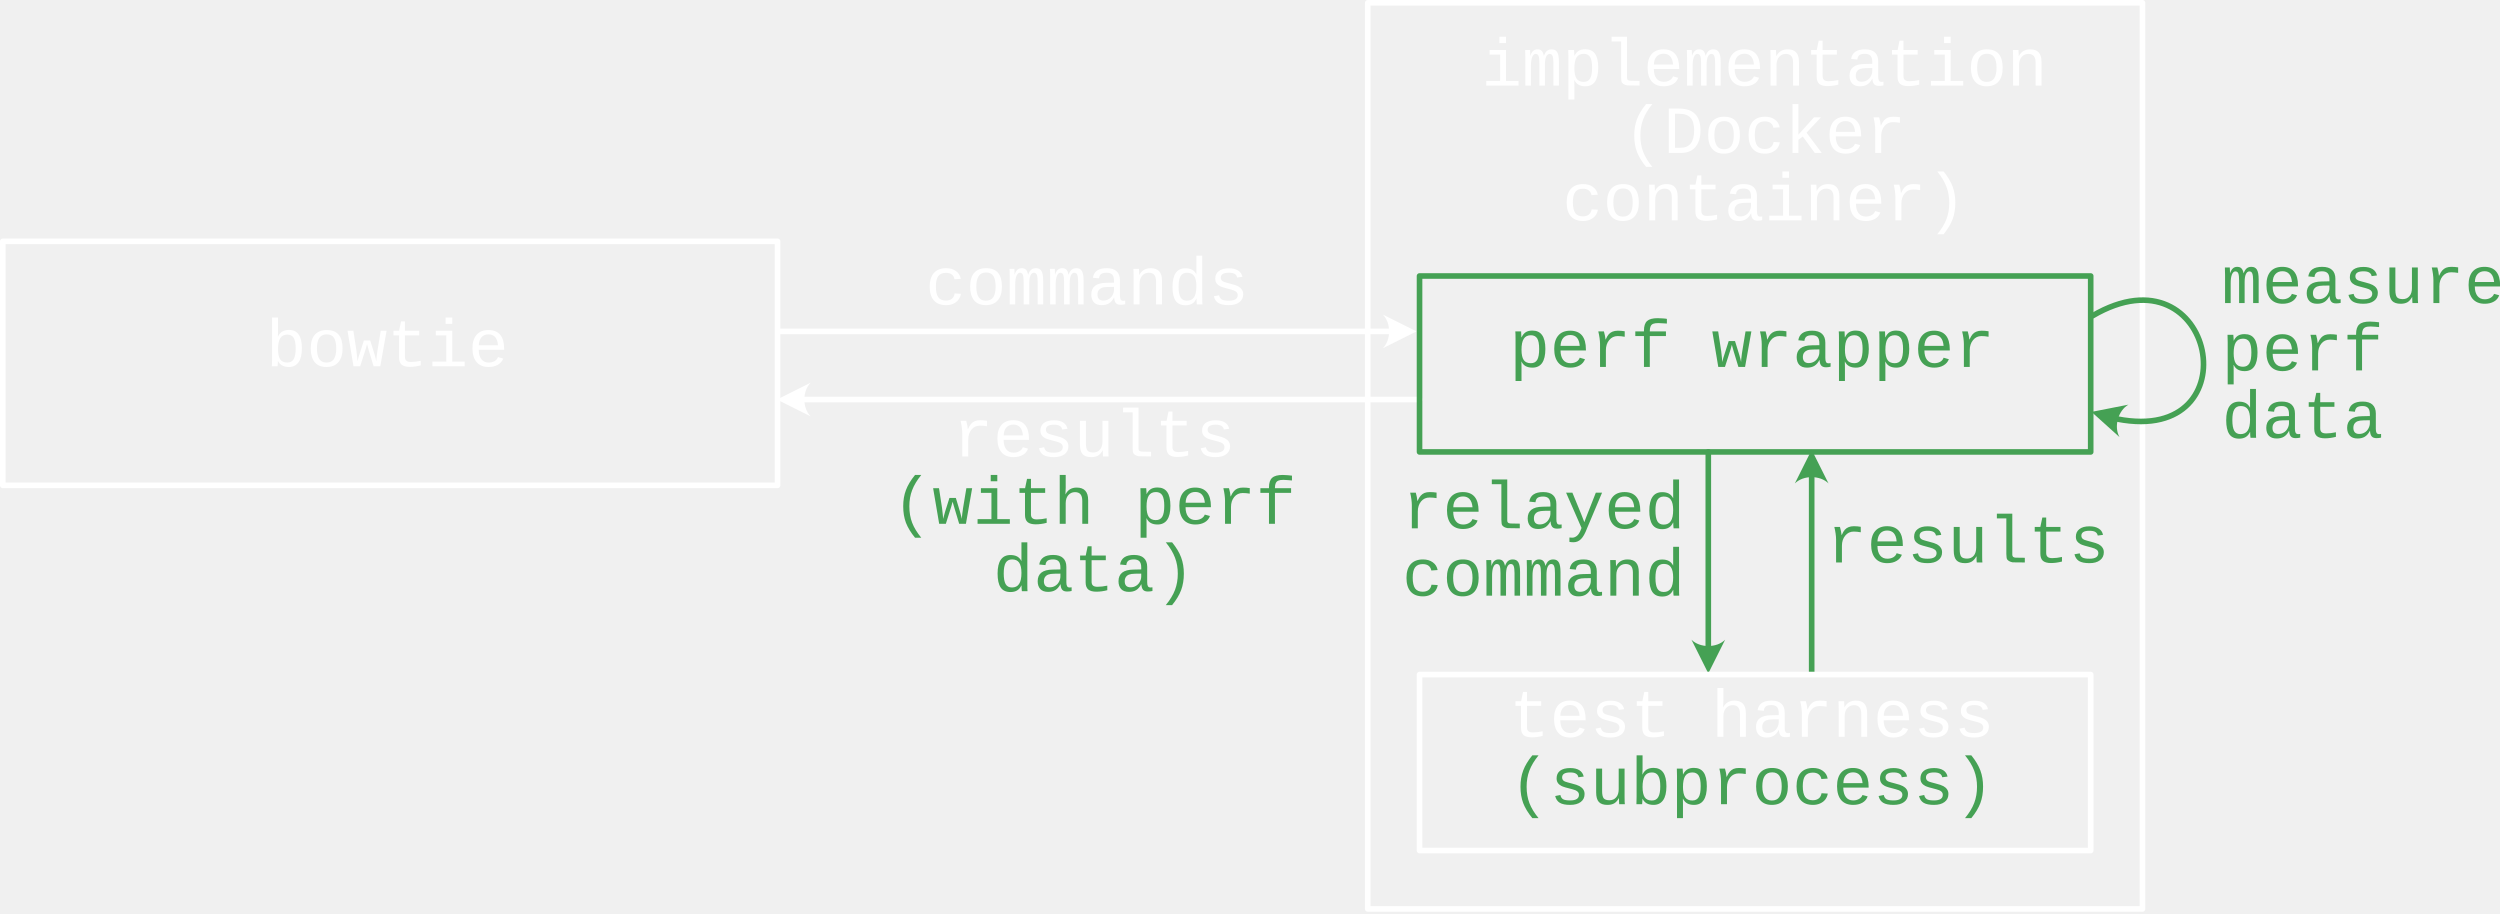
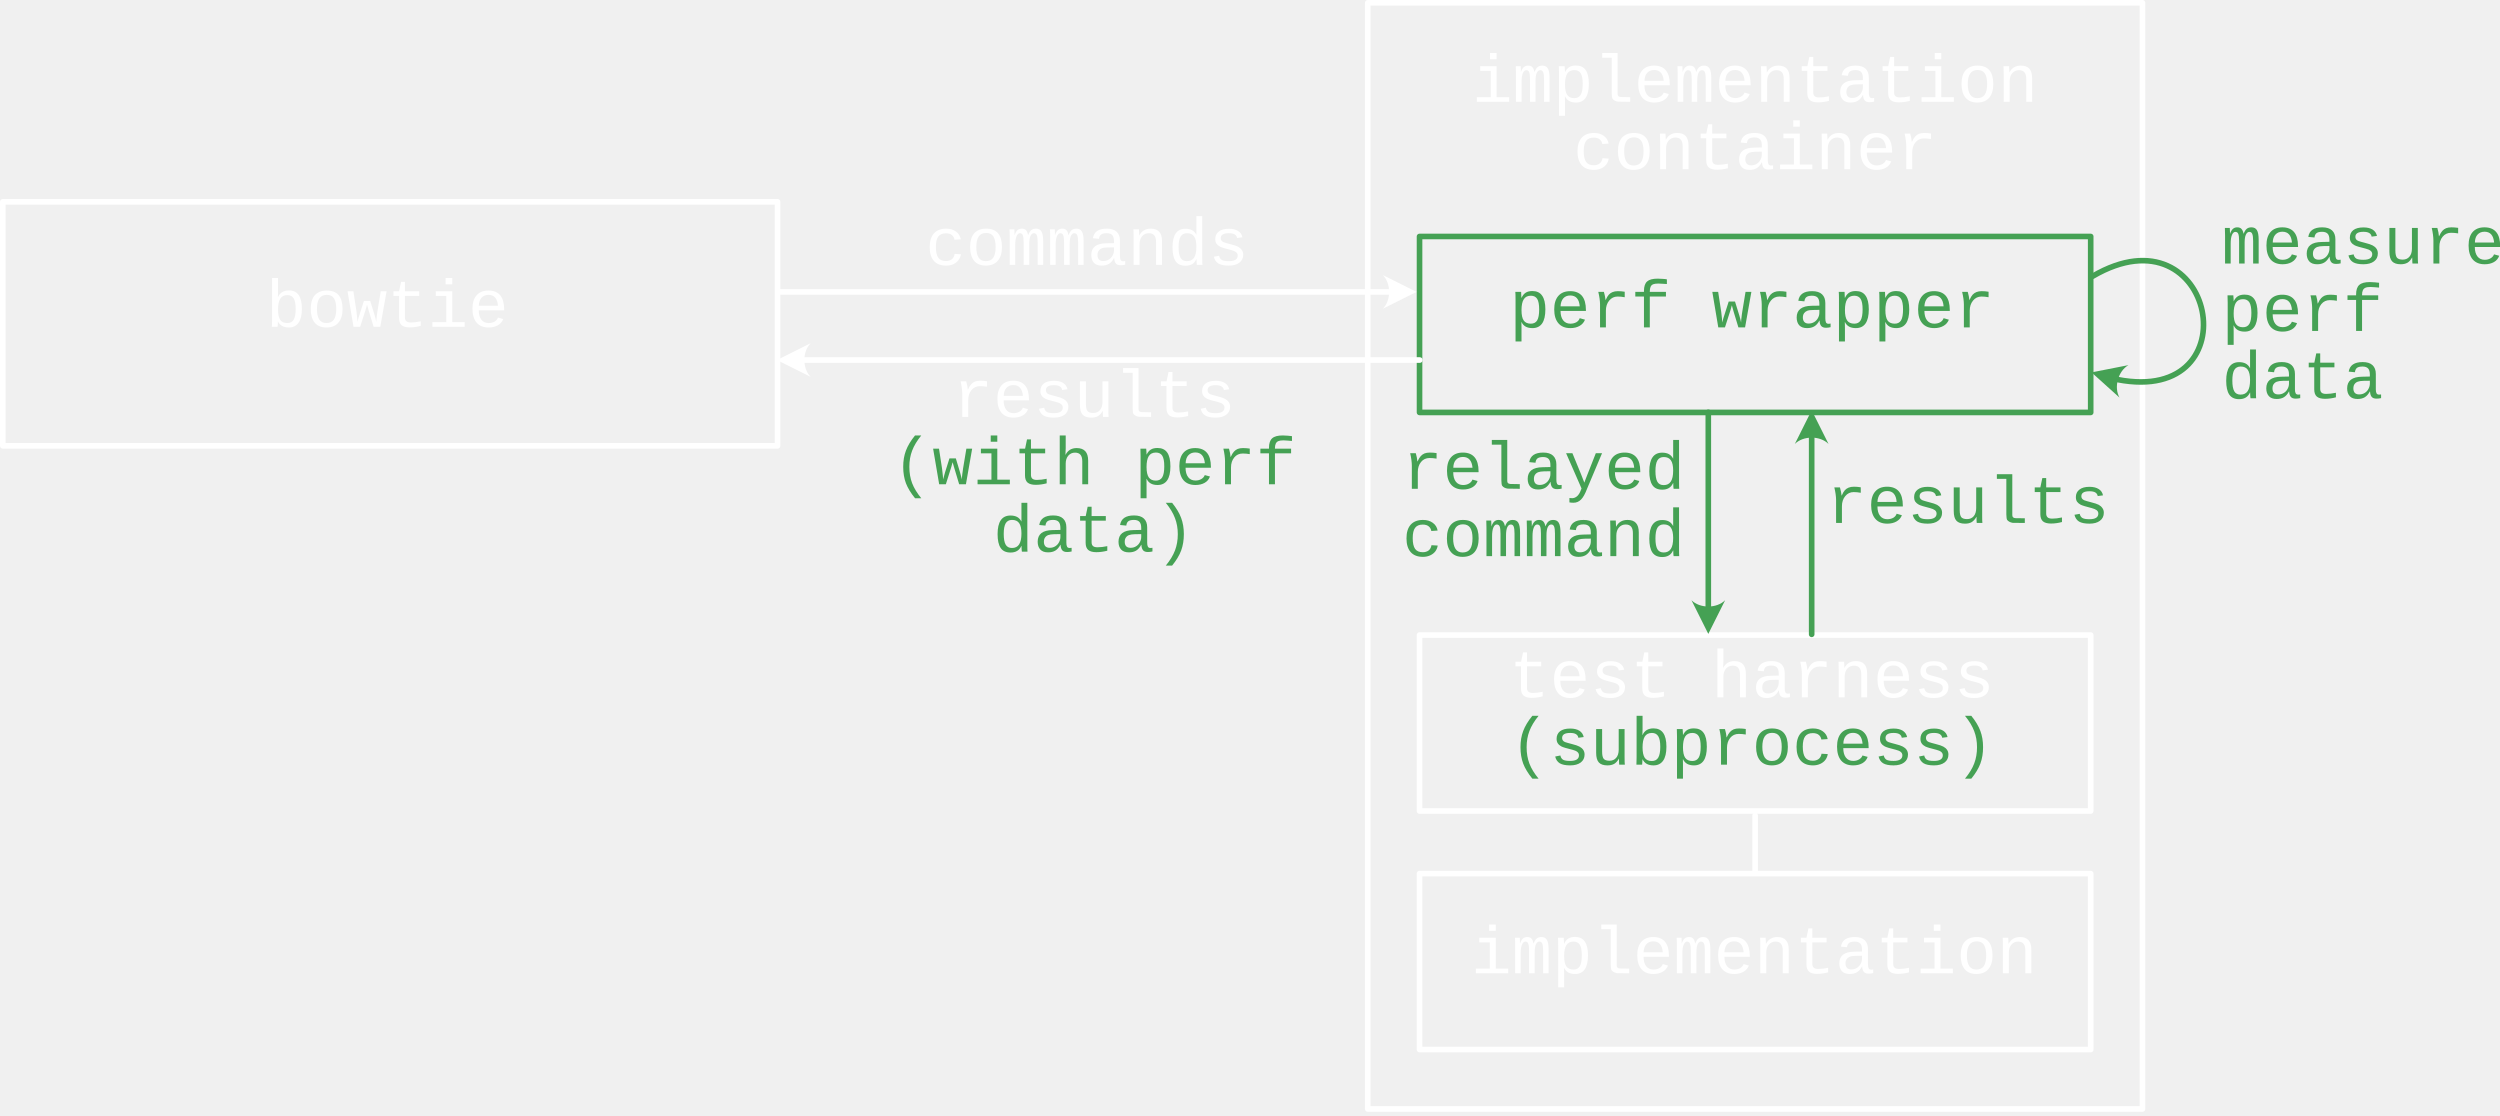
- <svg xmlns="http://www.w3.org/2000/svg" width="100%" height="100%" viewBox="0 0 334 122" version="1.1" xml:space="preserve" style="fill-rule:evenodd;clip-rule:evenodd;stroke-linecap:round;stroke-linejoin:round;stroke-miterlimit:1.5;">
-   <rect x="182.732" y="0.375" width="103.503" height="121.057" style="fill:#ebebeb;fill-opacity:0;stroke:#fff;stroke-width:0.75px;" />
-   <rect x="0.375" y="32.242" width="103.503" height="32.6" style="fill:#ebebeb;fill-opacity:0;stroke:#fff;stroke-width:0.75px;" />
-   <g transform="matrix(0.75,0,0,0.75,91.4889,29.7098)">
-     <text x="146.862px" y="91.637px" style="font-family:'CourierNewPSMT', 'Courier New', monospace;font-size:12px;fill:#fff;">test harness</text>
-     <text x="146.862px" y="103.637px" style="font-family:'CourierNewPSMT', 'Courier New', monospace;font-size:12px;fill:#45a154;">(subprocess)</text>
+ <svg xmlns="http://www.w3.org/2000/svg" width="100%" height="100%" viewBox="0 0 334 149" version="1.1" xml:space="preserve" style="fill-rule:evenodd;clip-rule:evenodd;stroke-linecap:round;stroke-linejoin:round;stroke-miterlimit:1.5;">
+   <rect x="182.732" y="0.375" width="103.503" height="147.784" style="fill:#ebebeb;fill-opacity:0;stroke:#fff;stroke-width:0.75px;" />
+   <rect x="0.375" y="26.964" width="103.503" height="32.6" style="fill:#ebebeb;fill-opacity:0;stroke:#fff;stroke-width:0.75px;" />
+   <rect x="189.65" y="31.594" width="89.667" height="23.507" style="fill:#ebebeb;fill-opacity:0;stroke:#45a154;stroke-width:0.75px;" />
+   <rect x="189.65" y="84.844" width="89.667" height="23.507" style="fill:#ebebeb;fill-opacity:0;stroke:#fff;stroke-width:0.75px;" />
+   <g transform="matrix(0.75,0,0,0.75,91.4889,24.432)">
+     <text x="146.862px" y="91.637px" style="font-family:'CourierNewPSMT', 'Courier New', monospace;font-size:12px;fill:#fff;stroke:#000;stroke-opacity:0;stroke-width:1px;stroke-linecap:butt;stroke-miterlimit:2;">test harness</text>
+     <text x="146.862px" y="103.637px" style="font-family:'CourierNewPSMT', 'Courier New', monospace;font-size:12px;fill:#45a154;stroke:#000;stroke-opacity:0;stroke-width:1px;stroke-linecap:butt;stroke-miterlimit:2;">(subprocess)</text>
  </g>
-   <path d="M230.479,85.465l-2.25,4.5l-2.25,-4.5c1.125,1.125 3.375,1.125 4.5,0Z" style="fill:#45a154;" />
-   <path d="M228.229,60.361l-0,26.004" style="fill:none;stroke:#45a154;stroke-width:0.75px;" />
-   <text x="35.537px" y="48.939px" style="font-family:'CourierNewPSMT', 'Courier New', monospace;font-size:9px;fill:#fff;">bowtie</text>
-   <text x="123.63px" y="40.671px" style="font-family:'CourierNewPSMT', 'Courier New', monospace;font-size:9px;fill:#fff;">commands</text>
-   <g transform="matrix(0.75,0,0,0.75,186.664,-28.241)">
+   <path d="M230.479,80.187l-2.25,4.5l-2.25,-4.5c1.125,1.125 3.375,1.125 4.5,0Z" style="fill:#45a154;" />
+   <path d="M228.229,55.083l-0,26.004" style="fill:none;stroke:#45a154;stroke-width:0.75px;" />
+   <text x="35.537px" y="43.662px" style="font-family:'CourierNewPSMT', 'Courier New', monospace;font-size:9px;fill:#fff;">bowtie</text>
+   <text x="123.63px" y="35.393px" style="font-family:'CourierNewPSMT', 'Courier New', monospace;font-size:9px;fill:#fff;">commands</text>
+   <g transform="matrix(0.75,0,0,0.75,186.664,-33.5187)">
    <text x="146.862px" y="91.637px" style="font-family:'CourierNewPSMT', 'Courier New', monospace;font-size:12px;fill:#45a154;">measure</text>
    <text x="146.862px" y="103.637px" style="font-family:'CourierNewPSMT', 'Courier New', monospace;font-size:12px;fill:#45a154;">perf</text>
    <text x="146.862px" y="115.637px" style="font-family:'CourierNewPSMT', 'Courier New', monospace;font-size:12px;fill:#45a154;">data</text>
  </g>
-   <text x="244.004px" y="75.147px" style="font-family:'CourierNewPSMT', 'Courier New', monospace;font-size:9px;fill:#45a154;">results</text>
-   <g transform="matrix(0.75,0,0,0.75,77.1852,1.85034)">
+   <text x="244.004px" y="69.869px" style="font-family:'CourierNewPSMT', 'Courier New', monospace;font-size:9px;fill:#45a154;">results</text>
+   <g transform="matrix(0.75,0,0,0.75,77.1852,-3.42743)">
    <text x="146.862px" y="91.637px" style="font-family:'CourierNewPSMT', 'Courier New', monospace;font-size:12px;fill:#45a154;">relayed</text>
    <text x="146.862px" y="103.637px" style="font-family:'CourierNewPSMT', 'Courier New', monospace;font-size:12px;fill:#45a154;">command</text>
  </g>
-   <path d="M184.744,42.027l4.5,2.25l-4.5,2.25c1.125,-1.125 1.125,-3.375 0,-4.5Z" style="fill:#fff;" />
-   <path d="M104.245,44.277l81.399,-0" style="fill:none;stroke:#fff;stroke-width:0.75px;" />
-   <g transform="matrix(0.75,0,0,0.75,7.61787,-7.75053)">
+   <path d="M184.744,36.749l4.5,2.25l-4.5,2.25c1.125,-1.125 1.125,-3.375 0,-4.5Z" style="fill:#fff;" />
+   <path d="M104.245,38.999l81.399,0" style="fill:none;stroke:#fff;stroke-width:0.75px;" />
+   <g transform="matrix(0.75,0,0,0.75,7.61787,-13.0283)">
    <text x="159.535px" y="91.637px" style="font-family:'CourierNewPSMT', 'Courier New', monospace;font-size:12px;fill:#fff;">results</text>
    <text x="148.733px" y="103.637px" style="font-family:'CourierNewPSMT', 'Courier New', monospace;font-size:12px;fill:#45a154;">(with perf</text>
    <text x="166.736px" y="115.637px" style="font-family:'CourierNewPSMT', 'Courier New', monospace;font-size:12px;fill:#45a154;">data)</text>
  </g>
-   <path d="M108.304,51.129l-4.5,2.25l4.5,2.25c-1.125,-1.125 -1.125,-3.375 0,-4.5Z" style="fill:#fff;" />
-   <path d="M107.404,53.379l82.28,0" style="fill:none;stroke:#fff;stroke-width:0.75px;" />
-   <text x="201.664px" y="49.023px" style="font-family:'CourierNewPSMT', 'Courier New', monospace;font-size:9px;fill:#45a154;">perf wrapper</text>
-   <g transform="matrix(0.75,0,0,0.75,82.1278,-57.297)">
+   <path d="M108.304,45.851l-4.5,2.25l4.5,2.25c-1.125,-1.125 -1.125,-3.375 0,-4.5Z" style="fill:#fff;" />
+   <path d="M107.404,48.101l82.28,0" style="fill:none;stroke:#fff;stroke-width:0.75px;" />
+   <text x="201.664px" y="43.745px" style="font-family:'CourierNewPSMT', 'Courier New', monospace;font-size:9px;fill:#45a154;">perf wrapper</text>
+   <g transform="matrix(0.75,0,0,0.75,80.8747,-55.1256)">
    <text x="154.404px" y="91.637px" style="font-family:'CourierNewPSMT', 'Courier New', monospace;font-size:12px;fill:#fff;">implementation</text>
-     <text x="179.608px" y="103.637px" style="font-family:'CourierNewPSMT', 'Courier New', monospace;font-size:12px;fill:#fff;">(Docker</text>
-     <text x="168.806px" y="115.637px" style="font-family:'CourierNewPSMT', 'Courier New', monospace;font-size:12px;fill:#fff;">container)</text>
+     <text x="172.407px" y="103.637px" style="font-family:'CourierNewPSMT', 'Courier New', monospace;font-size:12px;fill:#fff;">container</text>
  </g>
-   <path d="M244.29,64.589l-2.25,-4.5l-2.25,4.5c1.125,-1.125 3.375,-1.125 4.5,-0Z" style="fill:#45a154;" />
-   <path d="M242.04,63.689l-0,26.337" style="fill:none;stroke:#45a154;stroke-width:0.75px;" />
-   <path d="M283.165,58.396l-3.739,-3.367l4.937,-0.97c-1.384,0.785 -1.983,2.953 -1.198,4.337Z" style="fill:#45a154;" />
-   <path d="M279.571,42.187c16.41,-9.619 21.499,17.326 3.325,13.801" style="fill:none;stroke:#45a154;stroke-width:0.75px;" />
-   <rect x="189.65" y="36.872" width="89.667" height="23.507" style="fill:#ebebeb;fill-opacity:0;stroke:#45a154;stroke-width:0.75px;" />
-   <rect x="189.65" y="90.122" width="89.667" height="23.507" style="fill:#ebebeb;fill-opacity:0;stroke:#fff;stroke-width:0.75px;" />
+   <path d="M244.29,59.311l-2.25,-4.5l-2.25,4.5c1.125,-1.125 3.375,-1.125 4.5,-0Z" style="fill:#45a154;" />
+   <path d="M242.04,58.411l-0,26.337" style="fill:none;stroke:#45a154;stroke-width:0.75px;" />
+   <path d="M283.165,53.119l-3.739,-3.367l4.937,-0.971c-1.384,0.785 -1.983,2.954 -1.198,4.338Z" style="fill:#45a154;" />
+   <path d="M279.571,36.909c16.41,-9.618 21.499,17.326 3.325,13.801" style="fill:none;stroke:#45a154;stroke-width:0.75px;" />
+   <rect x="189.65" y="116.713" width="89.667" height="23.507" style="fill:#ebebeb;fill-opacity:0;stroke:#fff;stroke-width:0.75px;" />
+   <text x="196.555px" y="130.033px" style="font-family:'CourierNewPSMT', 'Courier New', monospace;font-size:9px;fill:#fff;">implementation</text>
+   <path d="M234.484,108.955l-0,7.37" style="fill:none;stroke:#fff;stroke-width:0.75px;" />
</svg>
